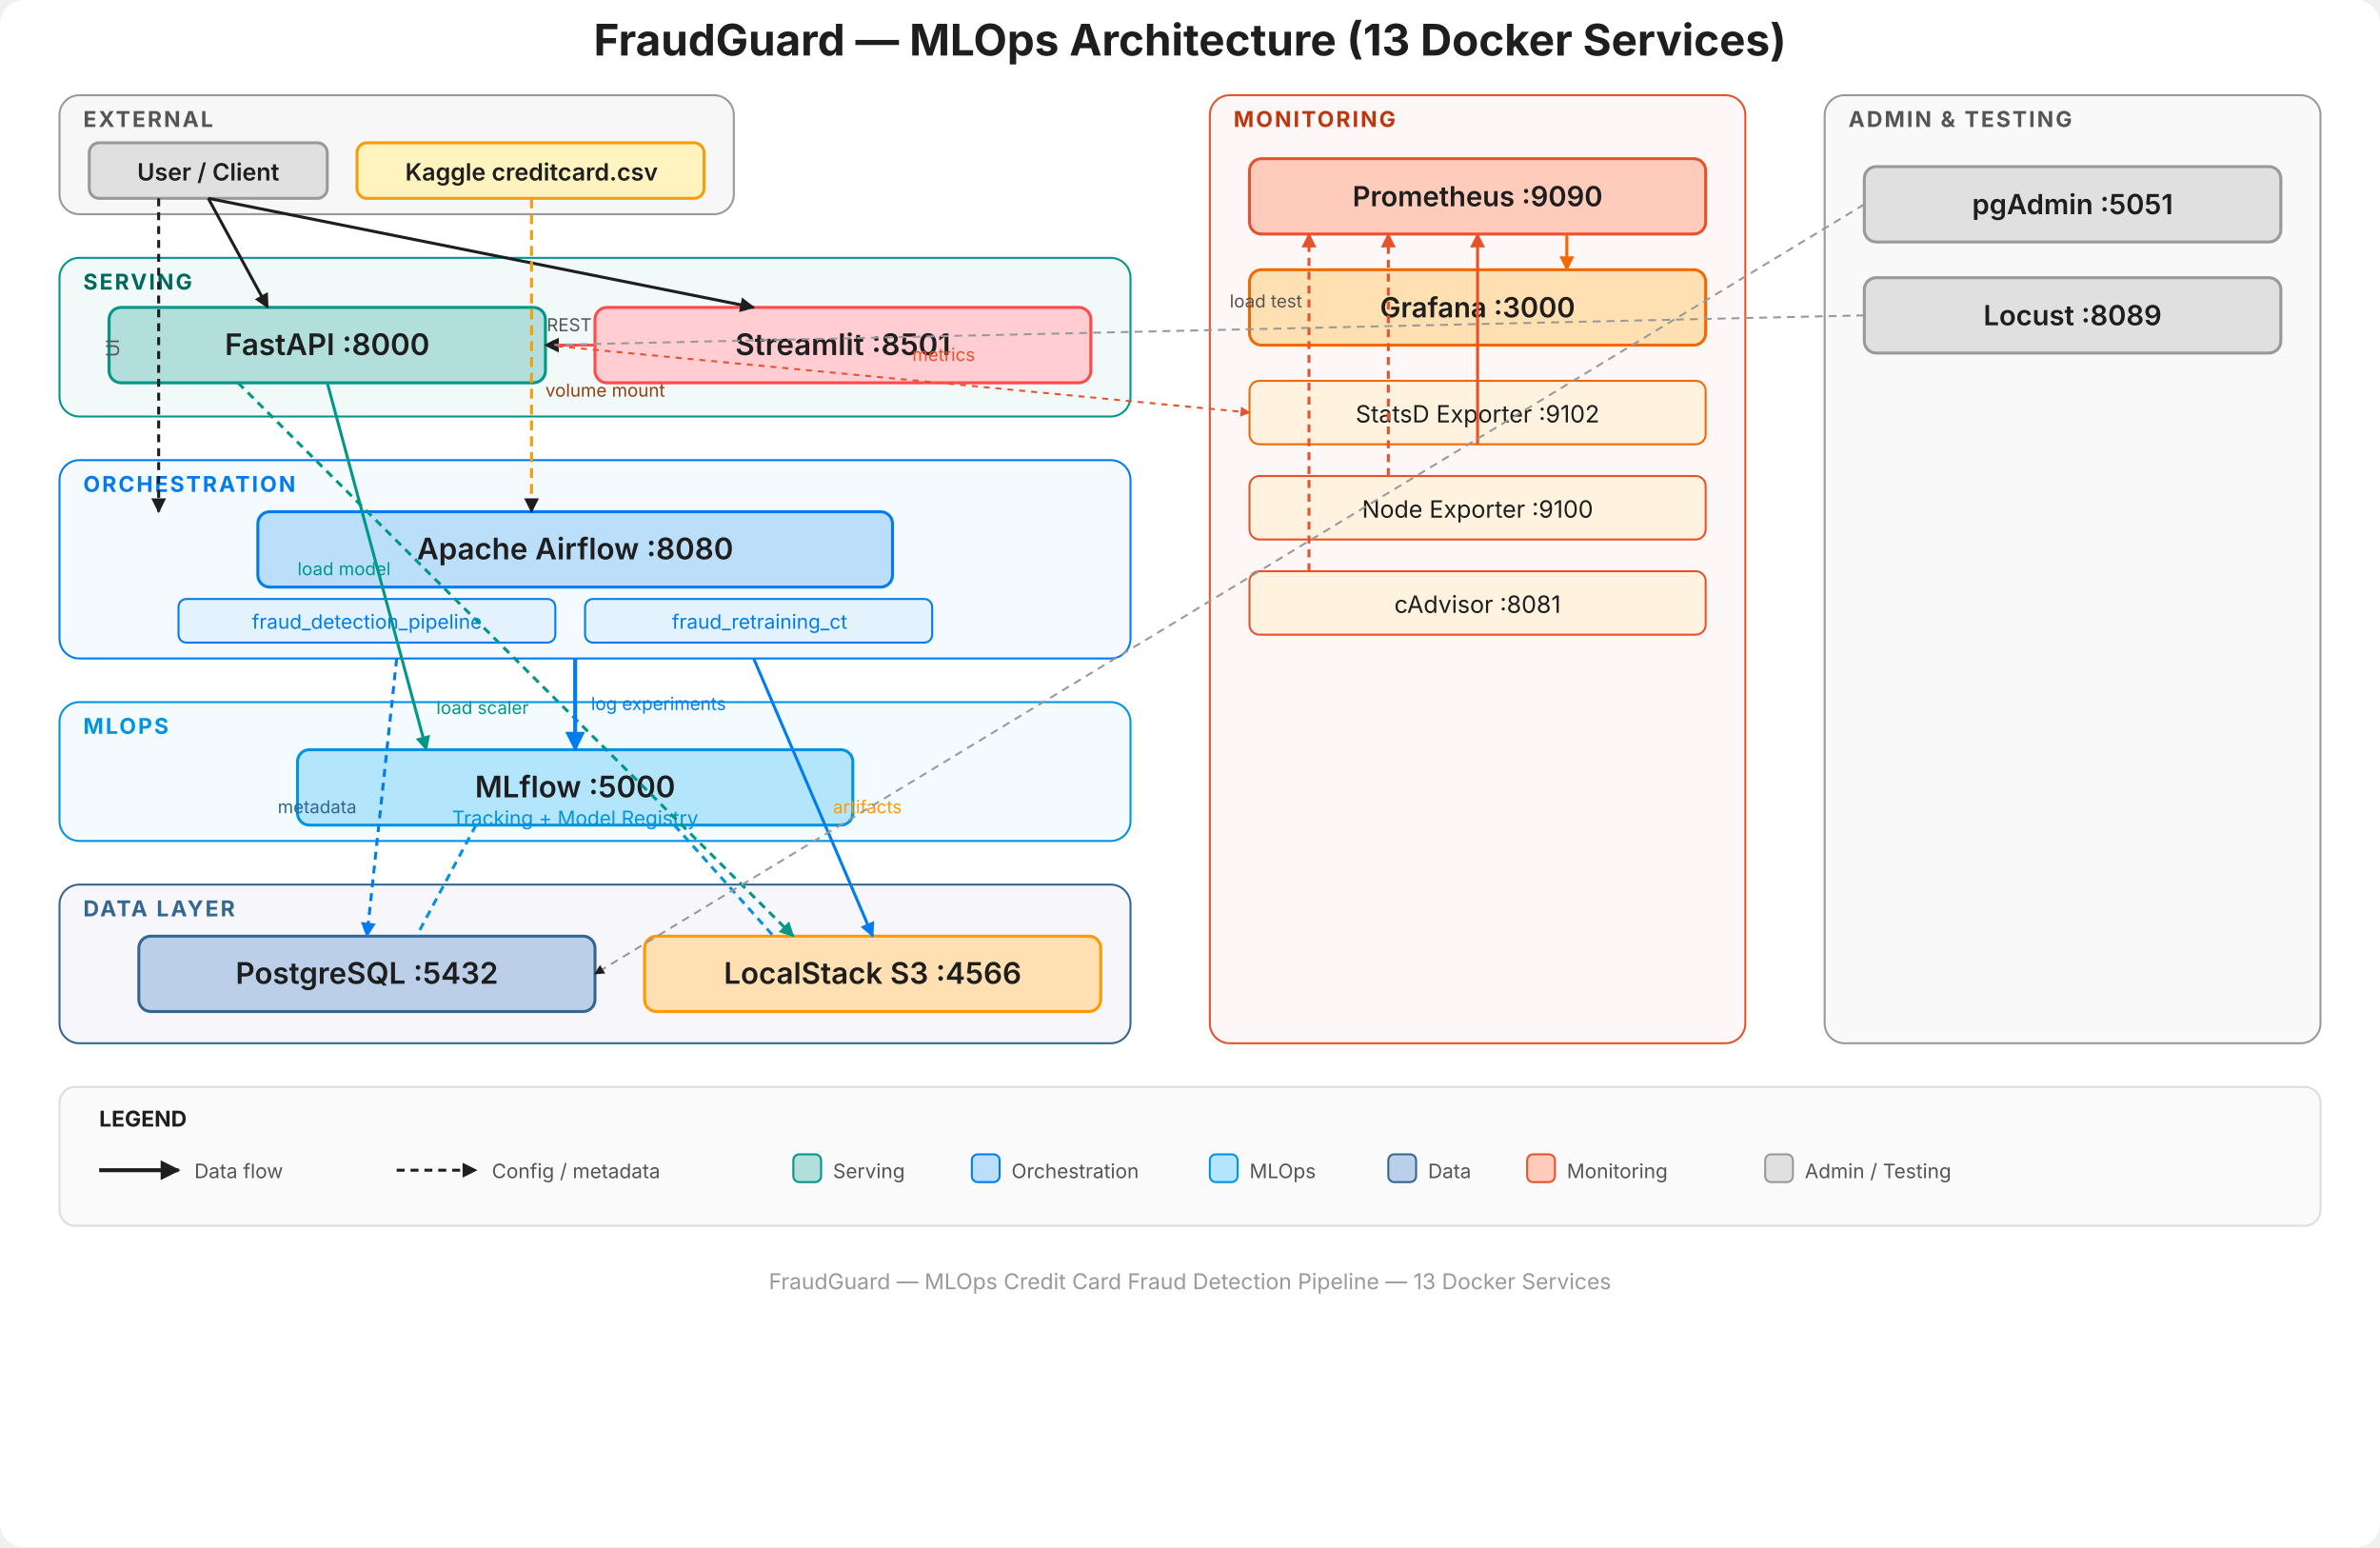
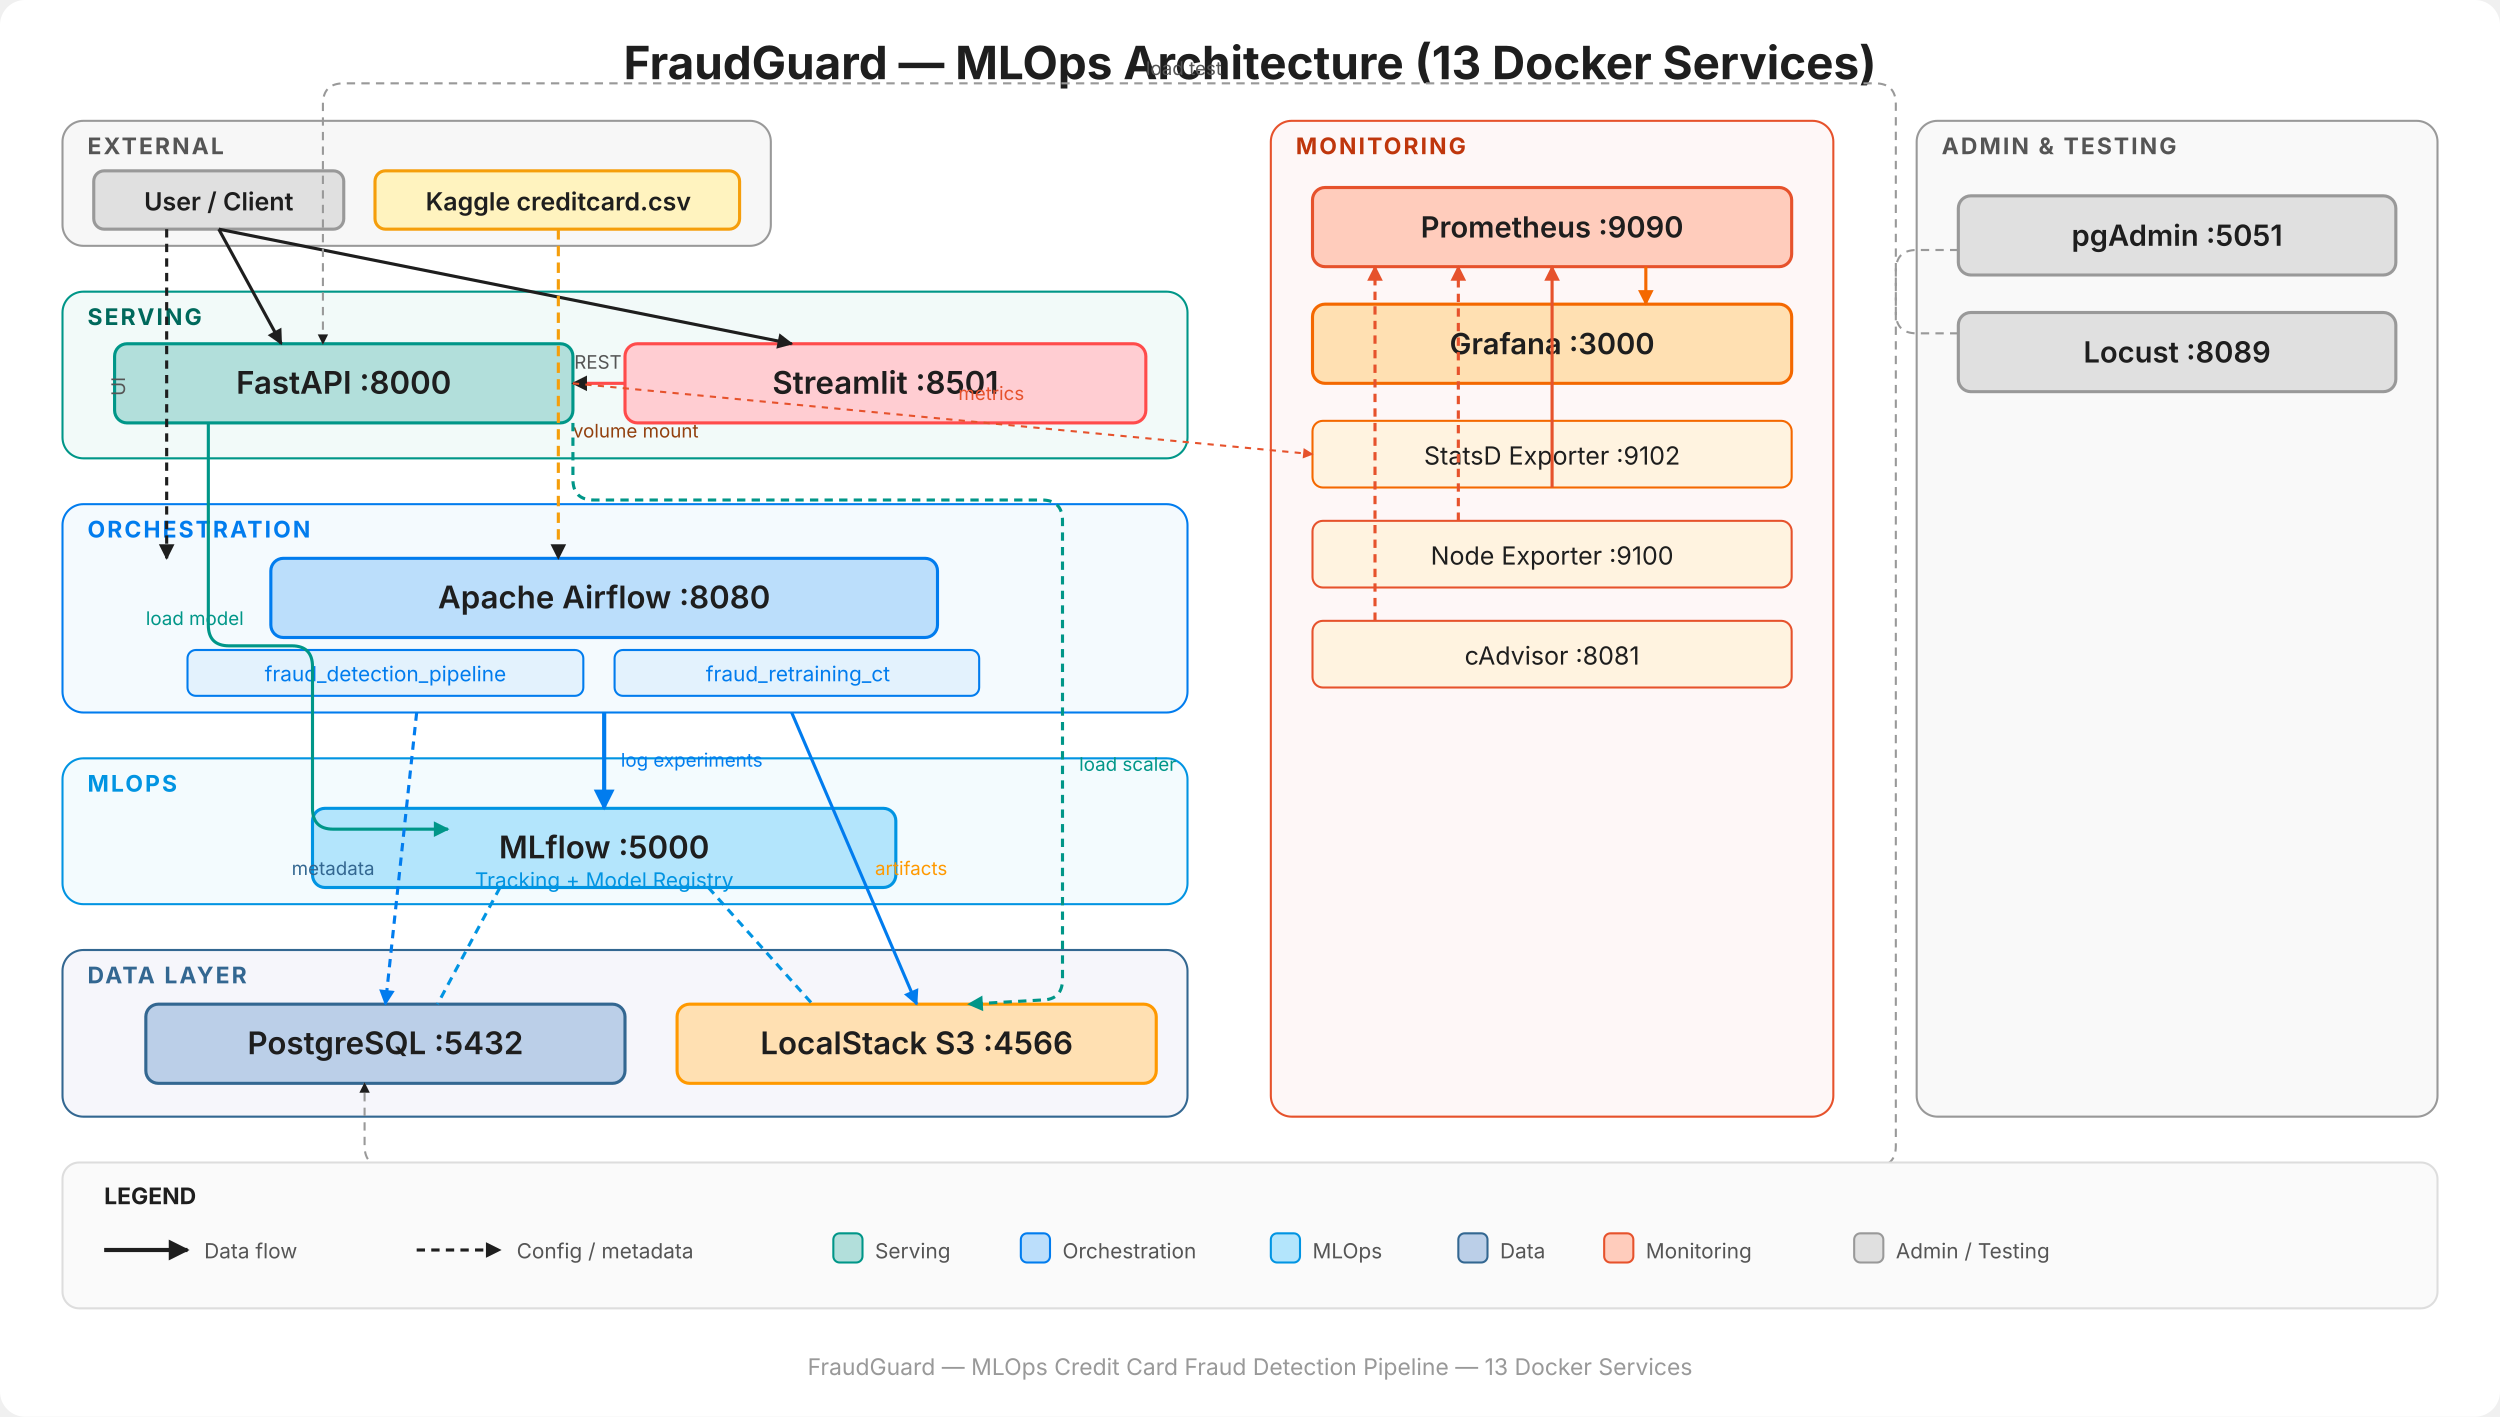
- <svg xmlns="http://www.w3.org/2000/svg" viewBox="0 0 1200 780" font-family="system-ui, -apple-system, 'Segoe UI', sans-serif">
-   <rect x="0" y="0" width="1200" height="780" rx="12" fill="#ffffff" />
+ <svg xmlns="http://www.w3.org/2000/svg" viewBox="0 -10 1200 680" font-family="system-ui, -apple-system, 'Segoe UI', sans-serif">
+   <rect x="0" y="-10" width="1200" height="680" rx="12" fill="#ffffff" />
  <defs>
    <marker id="arr" viewBox="0 0 10 10" refX="9" refY="5" markerWidth="7" markerHeight="5" orient="auto-start-reverse">
      <path d="M0 0L10 5L0 10z" fill="#1e1e1e" />
    </marker>
    <marker id="arr-blue" viewBox="0 0 10 10" refX="9" refY="5" markerWidth="7" markerHeight="5" orient="auto">
      <path d="M0 0L10 5L0 10z" fill="#017CEE" />
    </marker>
    <marker id="arr-green" viewBox="0 0 10 10" refX="9" refY="5" markerWidth="7" markerHeight="5" orient="auto">
      <path d="M0 0L10 5L0 10z" fill="#009688" />
    </marker>
    <marker id="arr-red" viewBox="0 0 10 10" refX="9" refY="5" markerWidth="7" markerHeight="5" orient="auto">
      <path d="M0 0L10 5L0 10z" fill="#E6522C" />
    </marker>
    <marker id="arr-orange" viewBox="0 0 10 10" refX="9" refY="5" markerWidth="7" markerHeight="5" orient="auto">
      <path d="M0 0L10 5L0 10z" fill="#F46800" />
    </marker>
  </defs>
  <text x="600" y="28" text-anchor="middle" font-size="22" font-weight="700" fill="#1e1e1e">FraudGuard — MLOps Architecture (13 Docker Services)</text>
  <rect x="30" y="48" width="340" height="60" rx="10" fill="#f0f0f0" fill-opacity="0.5" stroke="#999" stroke-width="1" />
  <text x="42" y="64" font-size="11" fill="#555" font-weight="700" letter-spacing="1">EXTERNAL</text>
  <rect x="45" y="72" width="120" height="28" rx="5" fill="#e0e0e0" stroke="#999" stroke-width="1.5" />
  <text x="105" y="91" text-anchor="middle" font-size="12" font-weight="600" fill="#1e1e1e">User / Client</text>
  <rect x="180" y="72" width="175" height="28" rx="5" fill="#fff3bf" stroke="#f59e0b" stroke-width="1.5" />
  <text x="268" y="91" text-anchor="middle" font-size="12" font-weight="600" fill="#1e1e1e">Kaggle creditcard.csv</text>
  <rect x="30" y="130" width="540" height="80" rx="10" fill="#e0f2f1" fill-opacity="0.4" stroke="#009688" stroke-width="1" />
  <text x="42" y="146" font-size="11" fill="#00695c" font-weight="700" letter-spacing="1">SERVING</text>
  <rect x="55" y="155" width="220" height="38" rx="6" fill="#b2dfdb" stroke="#009688" stroke-width="1.5" />
  <text x="165" y="179" text-anchor="middle" font-size="15" font-weight="600" fill="#1e1e1e">FastAPI :8000</text>
  <rect x="300" y="155" width="250" height="38" rx="6" fill="#ffcdd2" stroke="#FF4B4B" stroke-width="1.5" />
  <text x="425" y="179" text-anchor="middle" font-size="15" font-weight="600" fill="#1e1e1e">Streamlit :8501</text>
  <rect x="30" y="232" width="540" height="100" rx="10" fill="#e3f2fd" fill-opacity="0.4" stroke="#017CEE" stroke-width="1" />
  <text x="42" y="248" font-size="11" fill="#017CEE" font-weight="700" letter-spacing="1">ORCHESTRATION</text>
  <rect x="130" y="258" width="320" height="38" rx="6" fill="#bbdefb" stroke="#017CEE" stroke-width="1.5" />
  <text x="290" y="282" text-anchor="middle" font-size="15" font-weight="600" fill="#1e1e1e">Apache Airflow :8080</text>
  <rect x="90" y="302" width="190" height="22" rx="4" fill="#e3f2fd" stroke="#017CEE" stroke-width="1" />
  <text x="185" y="317" text-anchor="middle" font-size="10" fill="#017CEE">fraud_detection_pipeline</text>
  <rect x="295" y="302" width="175" height="22" rx="4" fill="#e3f2fd" stroke="#017CEE" stroke-width="1" />
  <text x="383" y="317" text-anchor="middle" font-size="10" fill="#017CEE">fraud_retraining_ct</text>
  <rect x="30" y="354" width="540" height="70" rx="10" fill="#e1f5fe" fill-opacity="0.4" stroke="#0194E2" stroke-width="1" />
  <text x="42" y="370" font-size="11" fill="#0194E2" font-weight="700" letter-spacing="1">MLOPS</text>
  <rect x="150" y="378" width="280" height="38" rx="6" fill="#b3e5fc" stroke="#0194E2" stroke-width="1.5" />
  <text x="290" y="402" text-anchor="middle" font-size="15" font-weight="600" fill="#1e1e1e">MLflow :5000</text>
  <text x="290" y="416" text-anchor="middle" font-size="10" fill="#0194E2">Tracking + Model Registry</text>
  <rect x="30" y="446" width="540" height="80" rx="10" fill="#e8eaf6" fill-opacity="0.4" stroke="#336791" stroke-width="1" />
  <text x="42" y="462" font-size="11" fill="#336791" font-weight="700" letter-spacing="1">DATA LAYER</text>
  <rect x="70" y="472" width="230" height="38" rx="6" fill="#bbcfe8" stroke="#336791" stroke-width="1.5" />
  <text x="185" y="496" text-anchor="middle" font-size="15" font-weight="600" fill="#1e1e1e">PostgreSQL :5432</text>
  <rect x="325" y="472" width="230" height="38" rx="6" fill="#ffe0b2" stroke="#FF9900" stroke-width="1.5" />
  <text x="440" y="496" text-anchor="middle" font-size="15" font-weight="600" fill="#1e1e1e">LocalStack S3 :4566</text>
  <rect x="610" y="48" width="270" height="478" rx="10" fill="#fbe9e7" fill-opacity="0.35" stroke="#E6522C" stroke-width="1" />
  <text x="622" y="64" font-size="11" fill="#bf360c" font-weight="700" letter-spacing="1">MONITORING</text>
  <rect x="630" y="80" width="230" height="38" rx="6" fill="#ffccbc" stroke="#E6522C" stroke-width="1.5" />
  <text x="745" y="104" text-anchor="middle" font-size="14" font-weight="600" fill="#1e1e1e">Prometheus :9090</text>
  <rect x="630" y="136" width="230" height="38" rx="6" fill="#ffe0b2" stroke="#F46800" stroke-width="1.5" />
  <text x="745" y="160" text-anchor="middle" font-size="14" font-weight="600" fill="#1e1e1e">Grafana :3000</text>
  <rect x="630" y="192" width="230" height="32" rx="5" fill="#fff3e0" stroke="#F46800" stroke-width="1" />
  <text x="745" y="213" text-anchor="middle" font-size="12" fill="#1e1e1e">StatsD Exporter :9102</text>
  <rect x="630" y="240" width="230" height="32" rx="5" fill="#fff3e0" stroke="#E6522C" stroke-width="1" />
  <text x="745" y="261" text-anchor="middle" font-size="12" fill="#1e1e1e">Node Exporter :9100</text>
  <rect x="630" y="288" width="230" height="32" rx="5" fill="#fff3e0" stroke="#E6522C" stroke-width="1" />
  <text x="745" y="309" text-anchor="middle" font-size="12" fill="#1e1e1e">cAdvisor :8081</text>
  <line x1="745" y1="224" x2="745" y2="118" stroke="#E6522C" stroke-width="1.5" marker-end="url(#arr-red)" />
  <line x1="700" y1="240" x2="700" y2="118" stroke="#E6522C" stroke-width="1.5" stroke-dasharray="4 3" marker-end="url(#arr-red)" />
  <line x1="660" y1="288" x2="660" y2="118" stroke="#E6522C" stroke-width="1.5" stroke-dasharray="4 3" marker-end="url(#arr-red)" />
  <line x1="790" y1="118" x2="790" y2="136" stroke="#F46800" stroke-width="1.5" marker-end="url(#arr-orange)" />
  <rect x="920" y="48" width="250" height="478" rx="10" fill="#f5f5f5" fill-opacity="0.5" stroke="#999" stroke-width="1" />
  <text x="932" y="64" font-size="11" fill="#555" font-weight="700" letter-spacing="1">ADMIN &amp; TESTING</text>
  <rect x="940" y="84" width="210" height="38" rx="6" fill="#e0e0e0" stroke="#999" stroke-width="1.5" />
  <text x="1045" y="108" text-anchor="middle" font-size="14" font-weight="600" fill="#1e1e1e">pgAdmin :5051</text>
  <rect x="940" y="140" width="210" height="38" rx="6" fill="#e0e0e0" stroke="#999" stroke-width="1.5" />
  <text x="1045" y="164" text-anchor="middle" font-size="14" font-weight="600" fill="#1e1e1e">Locust :8089</text>
  <line x1="105" y1="100" x2="380" y2="155" stroke="#1e1e1e" stroke-width="1.5" marker-end="url(#arr)" />
  <line x1="105" y1="100" x2="135" y2="155" stroke="#1e1e1e" stroke-width="1.5" marker-end="url(#arr)" />
  <line x1="80" y1="100" x2="80" y2="258" stroke="#1e1e1e" stroke-width="1.5" stroke-dasharray="4 3" marker-end="url(#arr)" />
  <text x="60" y="180" font-size="9" fill="#555" transform="rotate(-90 60 180)">UI</text>
  <line x1="268" y1="100" x2="268" y2="258" stroke="#f59e0b" stroke-width="1.5" stroke-dasharray="5 3" marker-end="url(#arr)" />
  <text x="275" y="200" font-size="9" fill="#92400e">volume mount</text>
  <line x1="300" y1="174" x2="275" y2="174" stroke="#FF4B4B" stroke-width="1.5" marker-end="url(#arr)" />
  <text x="287" y="167" text-anchor="middle" font-size="9" fill="#555">REST</text>
-   <line x1="165" y1="193" x2="215" y2="378" stroke="#009688" stroke-width="1.5" marker-end="url(#arr-green)" />
-   <text x="150" y="290" font-size="9" fill="#009688">load model</text>
-   <line x1="120" y1="193" x2="400" y2="472" stroke="#009688" stroke-width="1.5" stroke-dasharray="4 3" marker-end="url(#arr-green)" />
-   <text x="220" y="360" font-size="9" fill="#009688">load scaler</text>
+   <path d="M100 193 L100 290 Q100 300 110 300 L140 300 Q150 300 150 310 L150 378 Q150 388 160 388 L215 388" fill="none" stroke="#009688" stroke-width="1.5" marker-end="url(#arr-green)" />
+   <text x="70" y="290" font-size="9" fill="#009688">load model</text>
+   <path d="M275 193 L275 220 Q275 230 285 230 L500 230 Q510 230 510 240 L510 460 Q510 470 500 470 L465 472" fill="none" stroke="#009688" stroke-width="1.5" stroke-dasharray="4 3" marker-end="url(#arr-green)" />
+   <text x="518" y="360" font-size="9" fill="#009688">load scaler</text>
  <line x1="290" y1="332" x2="290" y2="378" stroke="#017CEE" stroke-width="2" marker-end="url(#arr-blue)" />
  <text x="298" y="358" font-size="9" fill="#017CEE">log experiments</text>
  <line x1="200" y1="332" x2="185" y2="472" stroke="#017CEE" stroke-width="1.5" stroke-dasharray="4 3" marker-end="url(#arr-blue)" />
  <text x="140" y="410" font-size="9" fill="#336791">metadata</text>
  <line x1="380" y1="332" x2="440" y2="472" stroke="#017CEE" stroke-width="1.5" marker-end="url(#arr-blue)" />
  <text x="420" y="410" font-size="9" fill="#FF9900">artifacts</text>
  <line x1="240" y1="416" x2="210" y2="472" stroke="#0194E2" stroke-width="1.5" stroke-dasharray="4 3" />
  <line x1="340" y1="416" x2="390" y2="472" stroke="#0194E2" stroke-width="1.5" stroke-dasharray="4 3" />
  <line x1="275" y1="174" x2="630" y2="208" stroke="#E6522C" stroke-width="1" stroke-dasharray="3 3" marker-end="url(#arr-red)" />
  <text x="460" y="182" font-size="9" fill="#E6522C">metrics</text>
-   <line x1="940" y1="103" x2="300" y2="491" stroke="#999" stroke-width="1" stroke-dasharray="4 3" marker-end="url(#arr)" />
-   <line x1="940" y1="159" x2="275" y2="174" stroke="#999" stroke-width="1" stroke-dasharray="4 3" marker-end="url(#arr)" />
-   <text x="620" y="155" font-size="9" fill="#555">load test</text>
+   <path d="M940 110 L920 110 Q910 110 910 120 L910 540 Q910 550 900 550 L185 550 Q175 550 175 540 L175 510" fill="none" stroke="#999" stroke-width="1" stroke-dasharray="4 3" marker-end="url(#arr)" />
+   <text x="550" y="562" font-size="9" fill="#555">pgAdmin → PostgreSQL</text>
+   <path d="M940 150 L920 150 Q910 150 910 140 L910 40 Q910 30 900 30 L165 30 Q155 30 155 40 L155 155" fill="none" stroke="#999" stroke-width="1" stroke-dasharray="4 3" marker-end="url(#arr)" />
+   <text x="550" y="26" font-size="9" fill="#555">load test</text>
  <rect x="30" y="548" width="1140" height="70" rx="8" fill="#fafafa" stroke="#ddd" stroke-width="1" />
  <text x="50" y="568" font-size="11" font-weight="700" fill="#1e1e1e">LEGEND</text>
  <line x1="50" y1="590" x2="90" y2="590" stroke="#1e1e1e" stroke-width="2" marker-end="url(#arr)" />
  <text x="98" y="594" font-size="10" fill="#555">Data flow</text>
  <line x1="200" y1="590" x2="240" y2="590" stroke="#1e1e1e" stroke-width="1.5" stroke-dasharray="4 3" marker-end="url(#arr)" />
  <text x="248" y="594" font-size="10" fill="#555">Config / metadata</text>
  <rect x="400" y="582" width="14" height="14" rx="3" fill="#b2dfdb" stroke="#009688" stroke-width="1" />
  <text x="420" y="594" font-size="10" fill="#555">Serving</text>
  <rect x="490" y="582" width="14" height="14" rx="3" fill="#bbdefb" stroke="#017CEE" stroke-width="1" />
  <text x="510" y="594" font-size="10" fill="#555">Orchestration</text>
  <rect x="610" y="582" width="14" height="14" rx="3" fill="#b3e5fc" stroke="#0194E2" stroke-width="1" />
  <text x="630" y="594" font-size="10" fill="#555">MLOps</text>
  <rect x="700" y="582" width="14" height="14" rx="3" fill="#bbcfe8" stroke="#336791" stroke-width="1" />
  <text x="720" y="594" font-size="10" fill="#555">Data</text>
  <rect x="770" y="582" width="14" height="14" rx="3" fill="#ffccbc" stroke="#E6522C" stroke-width="1" />
  <text x="790" y="594" font-size="10" fill="#555">Monitoring</text>
  <rect x="890" y="582" width="14" height="14" rx="3" fill="#e0e0e0" stroke="#999" stroke-width="1" />
  <text x="910" y="594" font-size="10" fill="#555">Admin / Testing</text>
  <text x="600" y="650" text-anchor="middle" font-size="11" fill="#999">FraudGuard — MLOps Credit Card Fraud Detection Pipeline — 13 Docker Services</text>
</svg>
